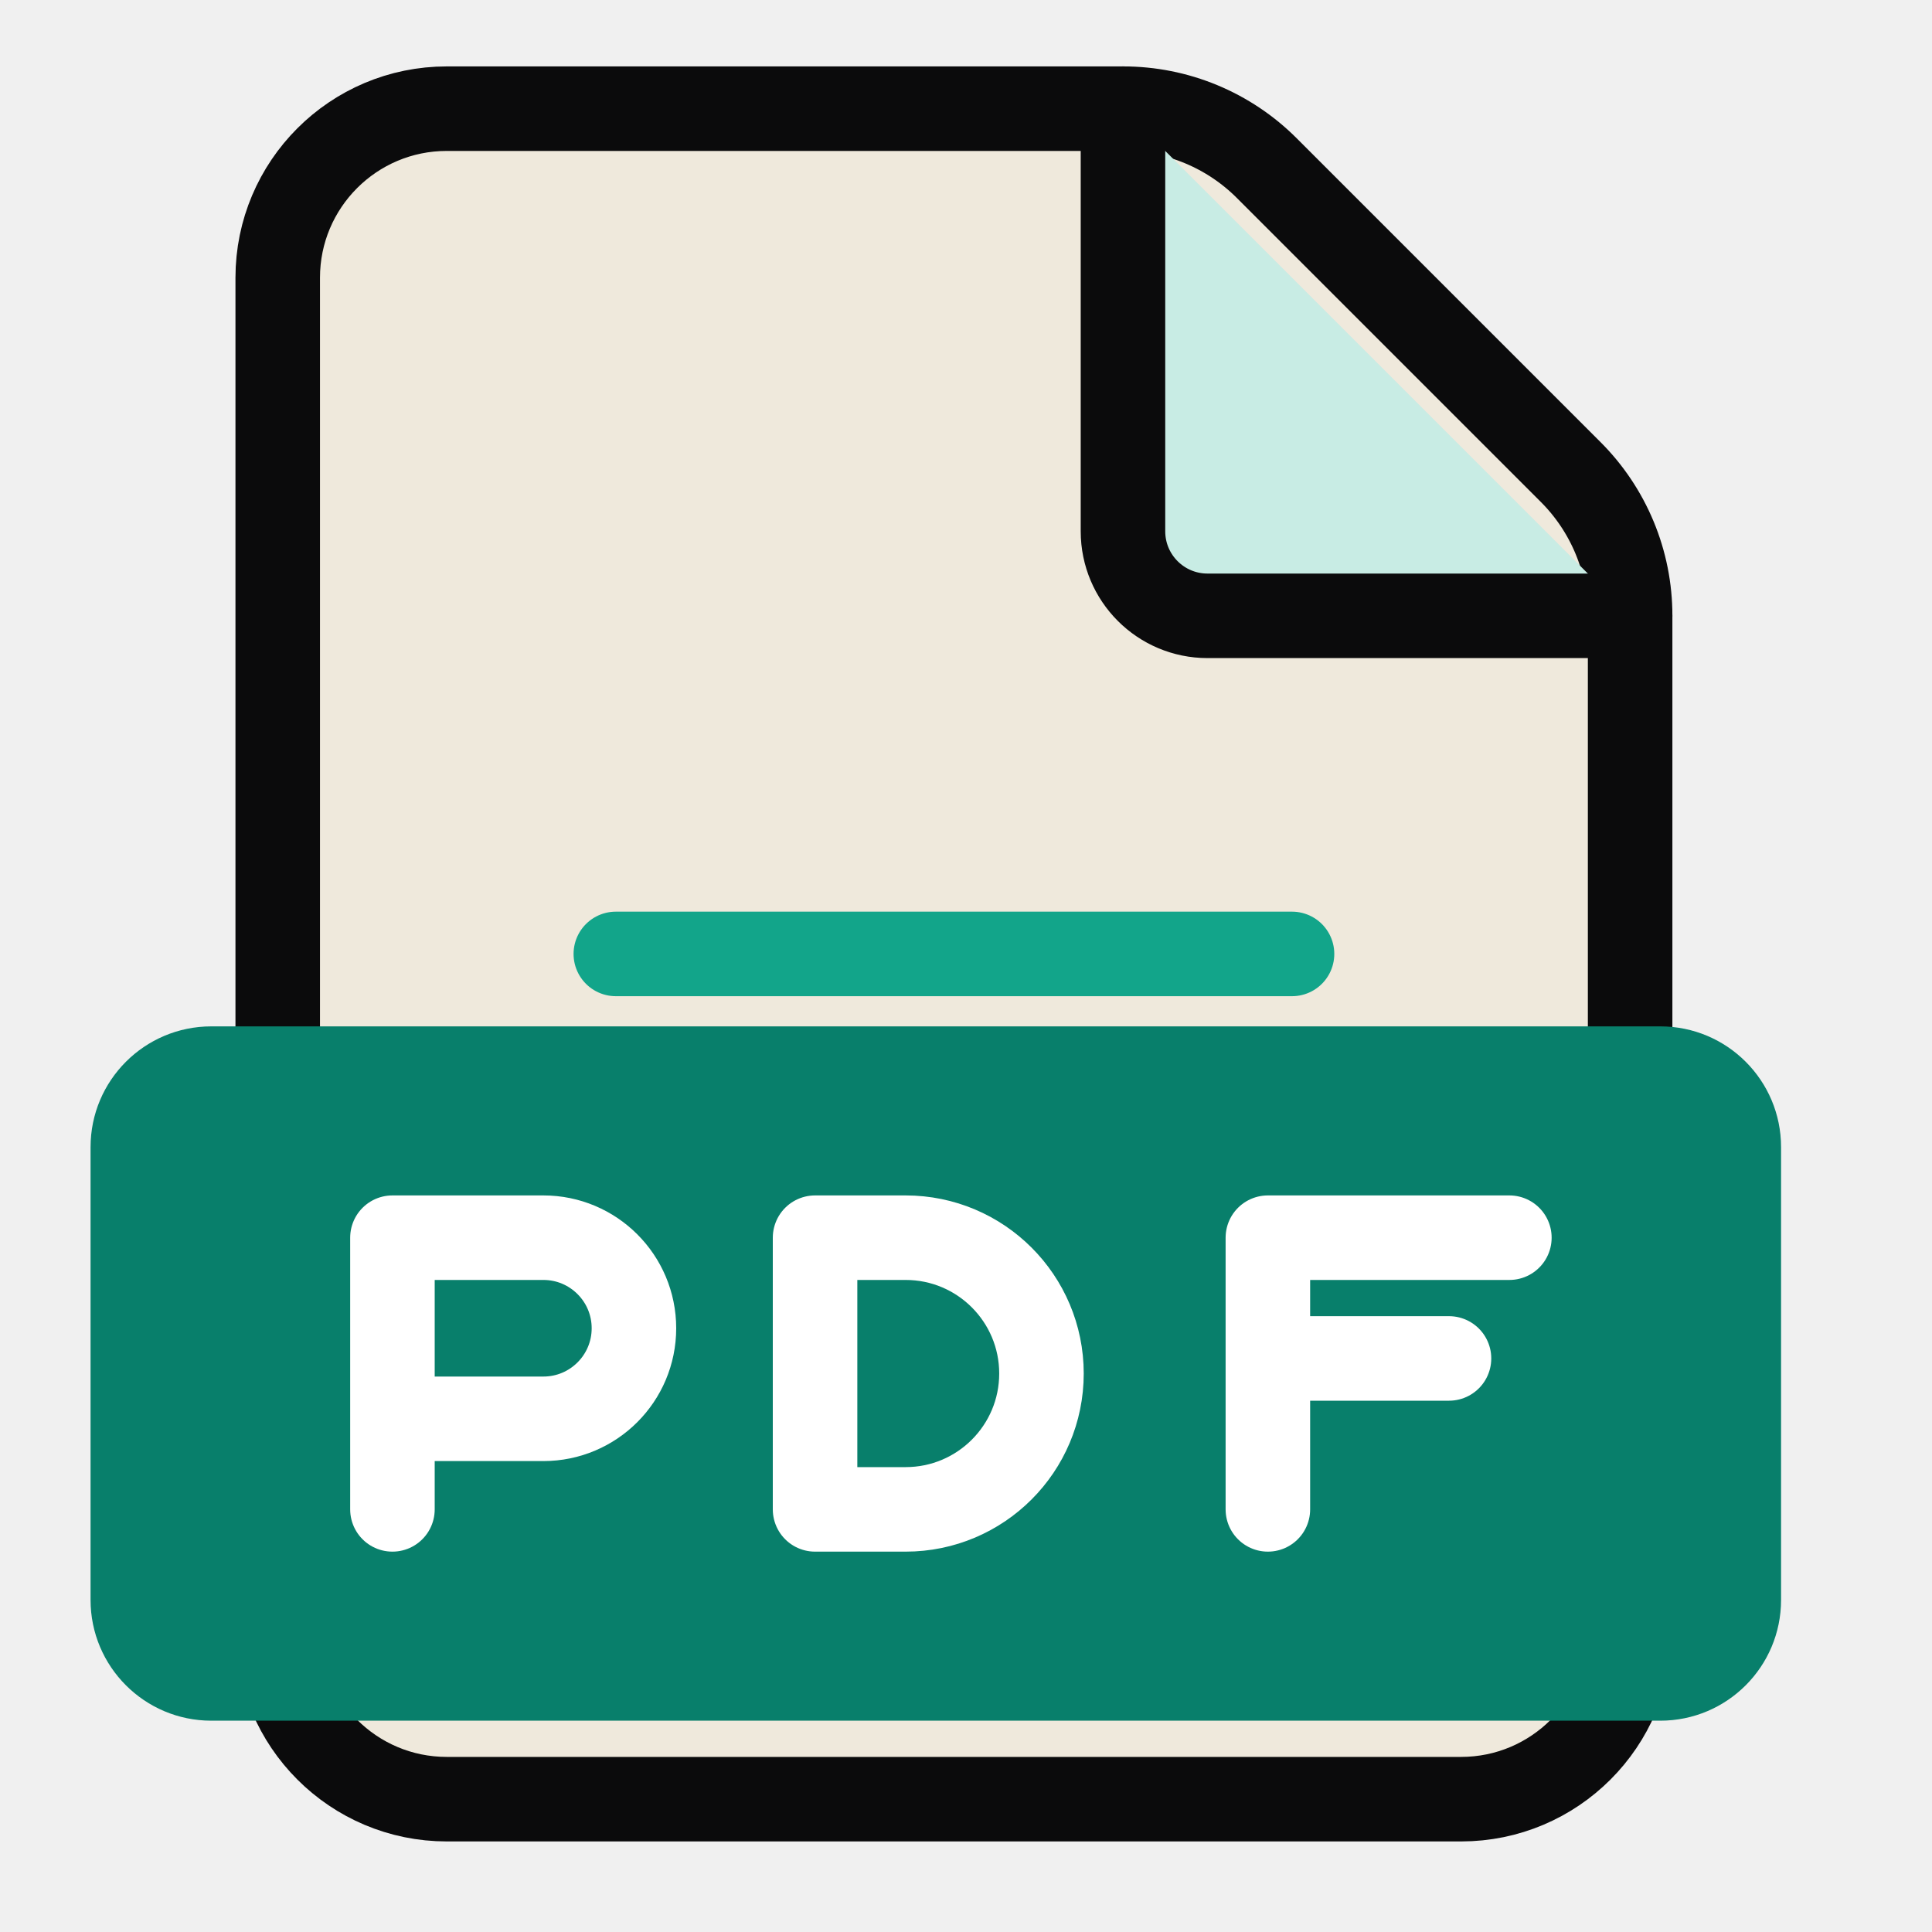
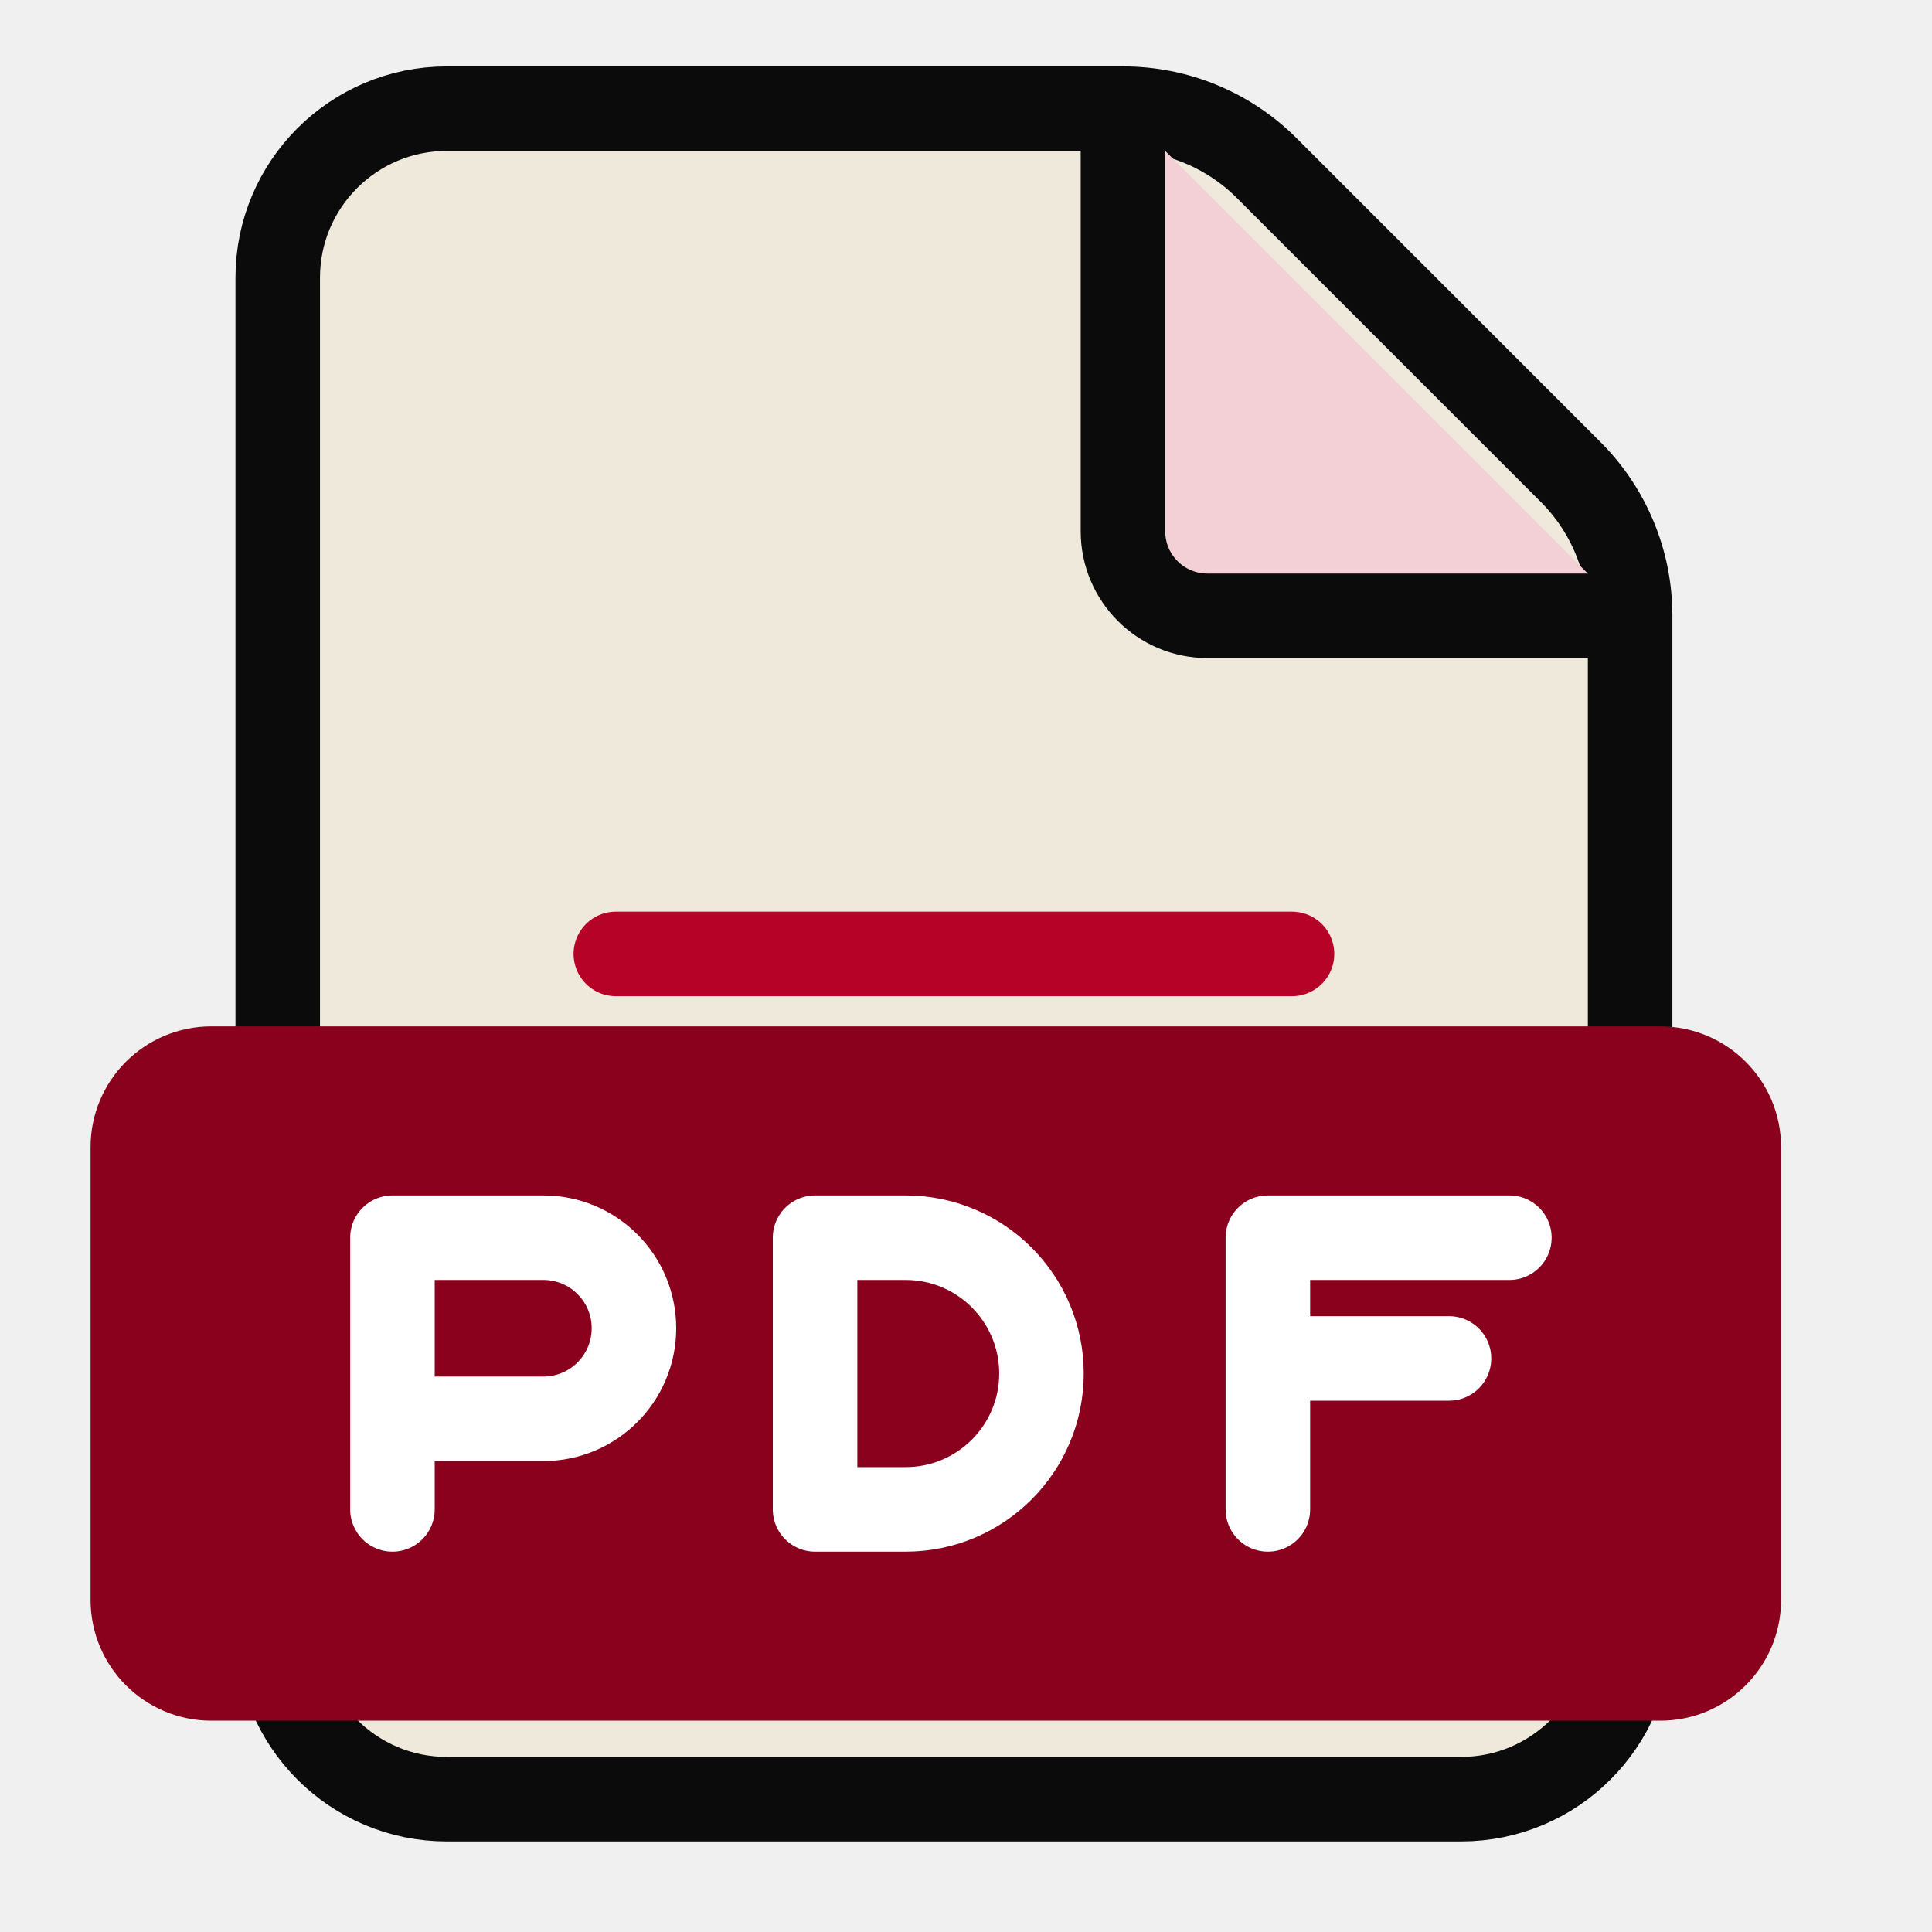
<svg xmlns="http://www.w3.org/2000/svg" width="64" height="64" viewBox="0 0 64 64">
  <g transform="translate(-2 -2) scale(2.8)" stroke="#0b0b0c" stroke-width="1" stroke-linecap="round" stroke-linejoin="round">
    <path fill="#efe9dc" d="M6 22a2 2 0 0 1-2-2V4a2 2 0 0 1 2-2h8a2.4 2.4 0 0 1 1.704.706l3.588 3.588A2.4 2.4 0 0 1 20 8v12a2 2 0 0 1-2 2z" />
-     <path fill="#c8ece4" d="M14 2v5a1 1 0 0 0 1 1h5" />
-     <path fill="none" stroke="#12a58a" d="M8 12h8M8 15h5" />
+     <path fill="#f3cfd6" d="M14 2v5a1 1 0 0 0 1 1h5" />
+     <path fill="none" stroke="#b70228" d="M8 12h8M8 15h5" />
  </g>
-   <rect x="3" y="34" width="56" height="23" rx="4" fill="#087f6b" />
+   <rect x="3" y="34" width="56" height="23" rx="4" fill="#8a011e" />
  <g fill="none" stroke="#fff" stroke-width="2.8" stroke-linecap="round" stroke-linejoin="round">
    <path d="M13 50V41h5a3 3 0 0 1 0 6h-5" />
    <path d="M27 41v9h3a4.5 4.5 0 0 0 0-9z" />
    <path d="M42 50V41h8M42 45h6" />
  </g>
</svg>
